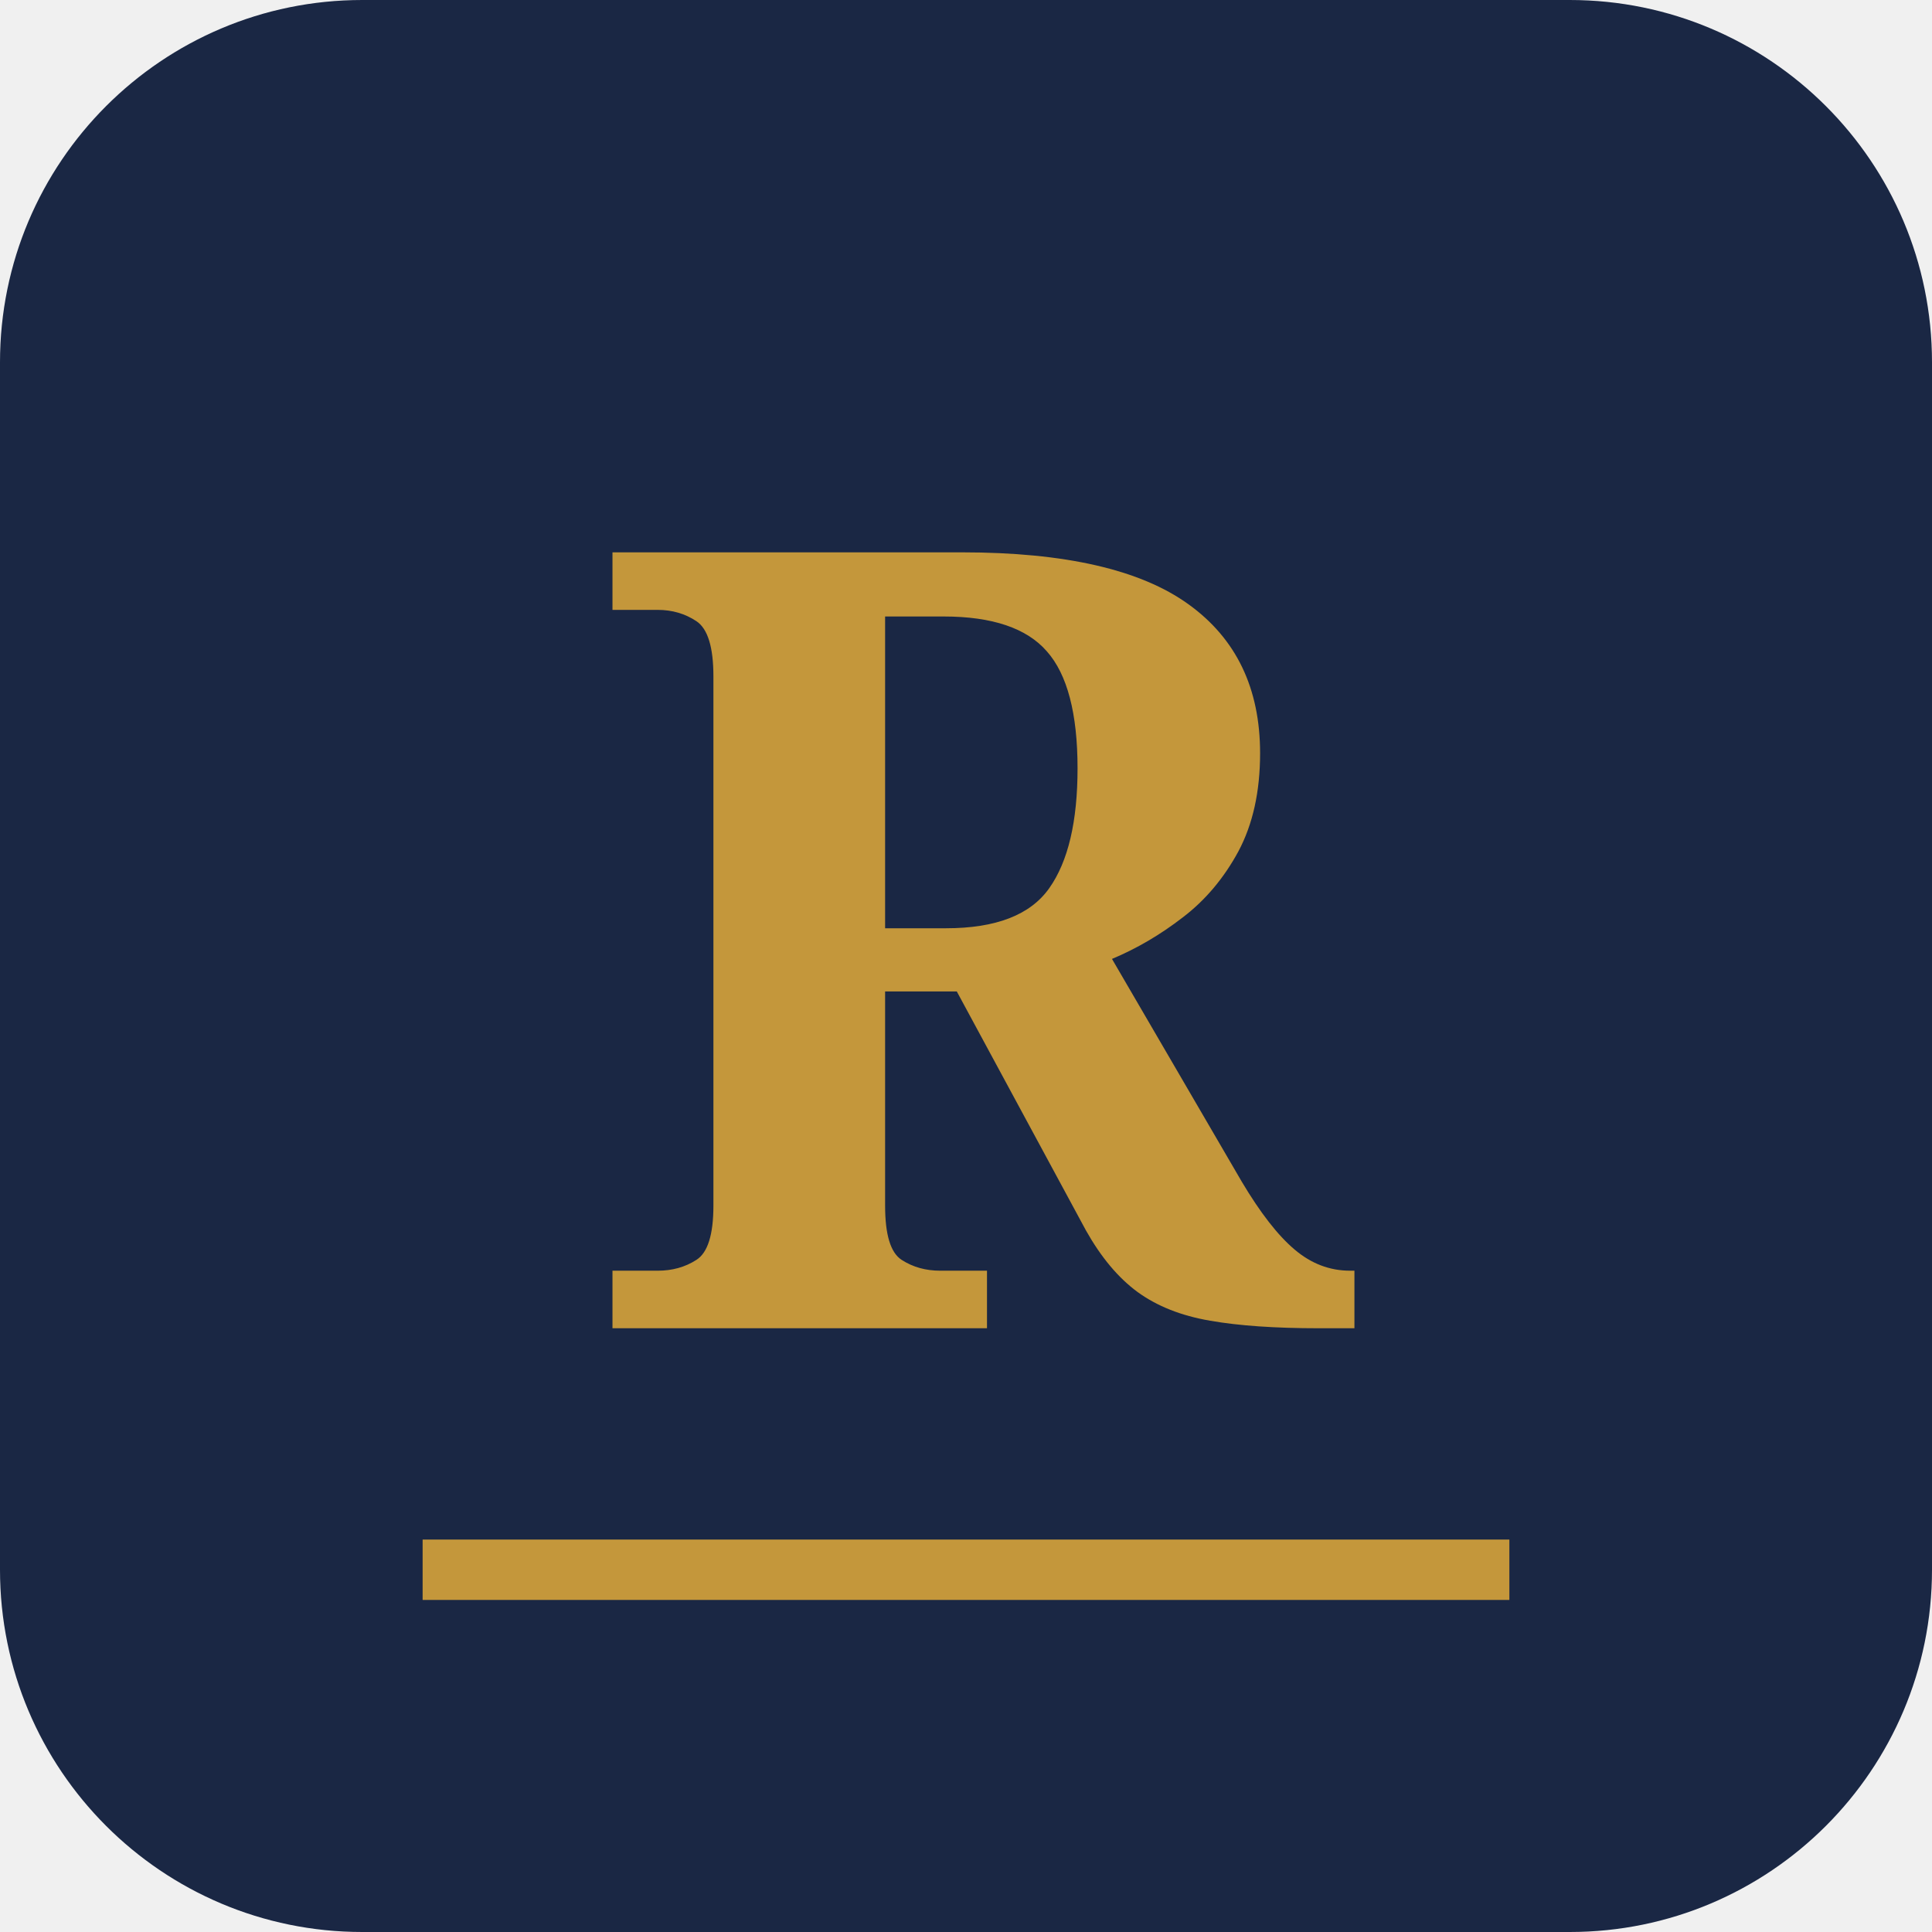
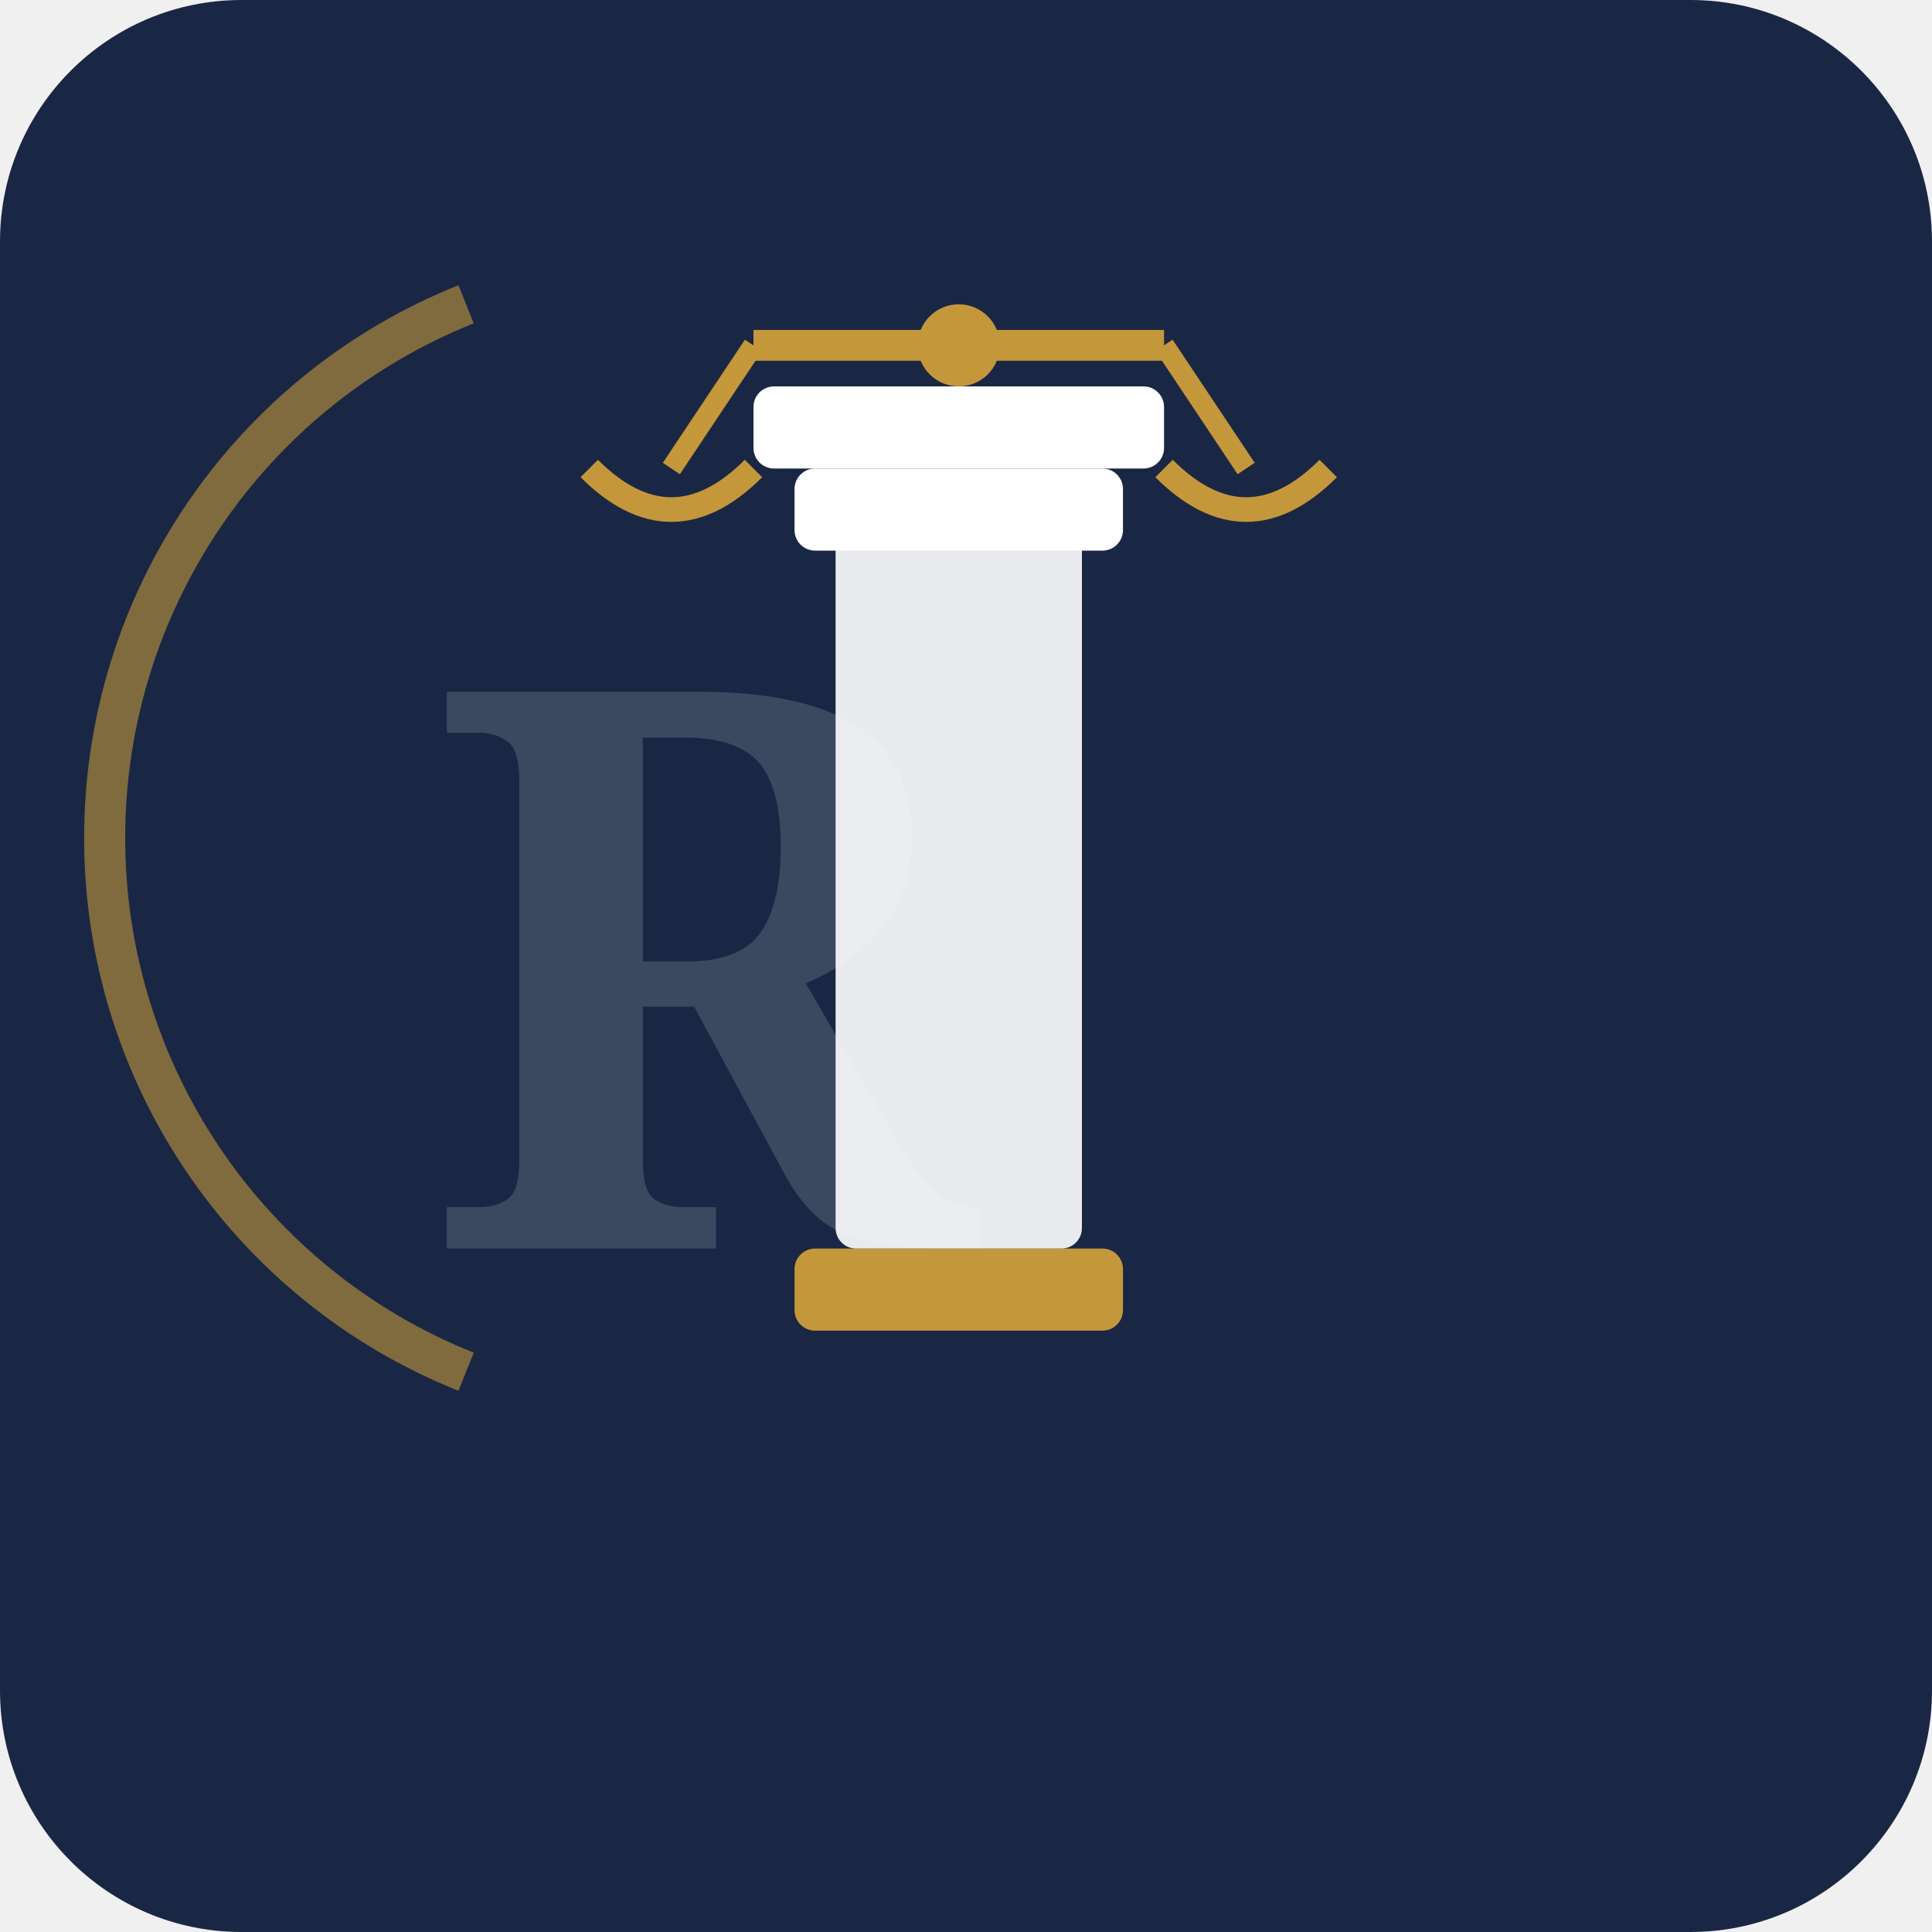
<svg xmlns="http://www.w3.org/2000/svg" viewBox="0 0 64 64">
-   <rect width="64" height="64" rx="12" fill="#1a2744" />
-   <text x="32" y="44" font-family="Georgia, serif" font-size="36" font-weight="bold" fill="#c4973b" text-anchor="middle">R</text>
-   <line x1="14" y1="52" x2="50" y2="52" stroke="#c4973b" stroke-width="2" />
+   <rect width="64" height="64" rx="8" fill="#1a2744" />
+   <g transform="translate(10, 6) scale(0.68)">
+     <rect x="24" y="52" width="16" height="4" rx="1" fill="#c4973b" />
+     <rect x="26" y="16" width="12" height="36" rx="1" fill="white" opacity="0.9" />
+     <rect x="24" y="14" width="16" height="4" rx="1" fill="white" />
+     <rect x="22" y="10" width="20" height="4" rx="1" fill="white" />
+     <circle cx="32" cy="8" r="2" fill="#c4973b" />
+     <line x1="22" y1="8" x2="42" y2="8" stroke="#c4973b" stroke-width="1.5" />
+     <line x1="22" y1="8" x2="18" y2="14" stroke="#c4973b" stroke-width="1" />
+     <line x1="42" y1="8" x2="46" y2="14" stroke="#c4973b" stroke-width="1" />
+     <path d="M14 14 Q18 18 22 14" fill="none" stroke="#c4973b" stroke-width="1.2" />
+     <path d="M42 14 Q46 18 50 14" fill="none" stroke="#c4973b" stroke-width="1.2" />
+     <path d="M 8 58 A 28 28 0 0 1 8 6" fill="none" stroke="#1a2744" stroke-width="3" />
+     <path d="M 8 58 A 28 28 0 0 1 8 6" fill="none" stroke="#c4973b" stroke-width="2" opacity="0.6" />
+     <text x="6" y="52" font-family="Georgia,serif" font-size="38" font-weight="bold" fill="white" opacity="0.15">R</text>
+   </g>
</svg>
